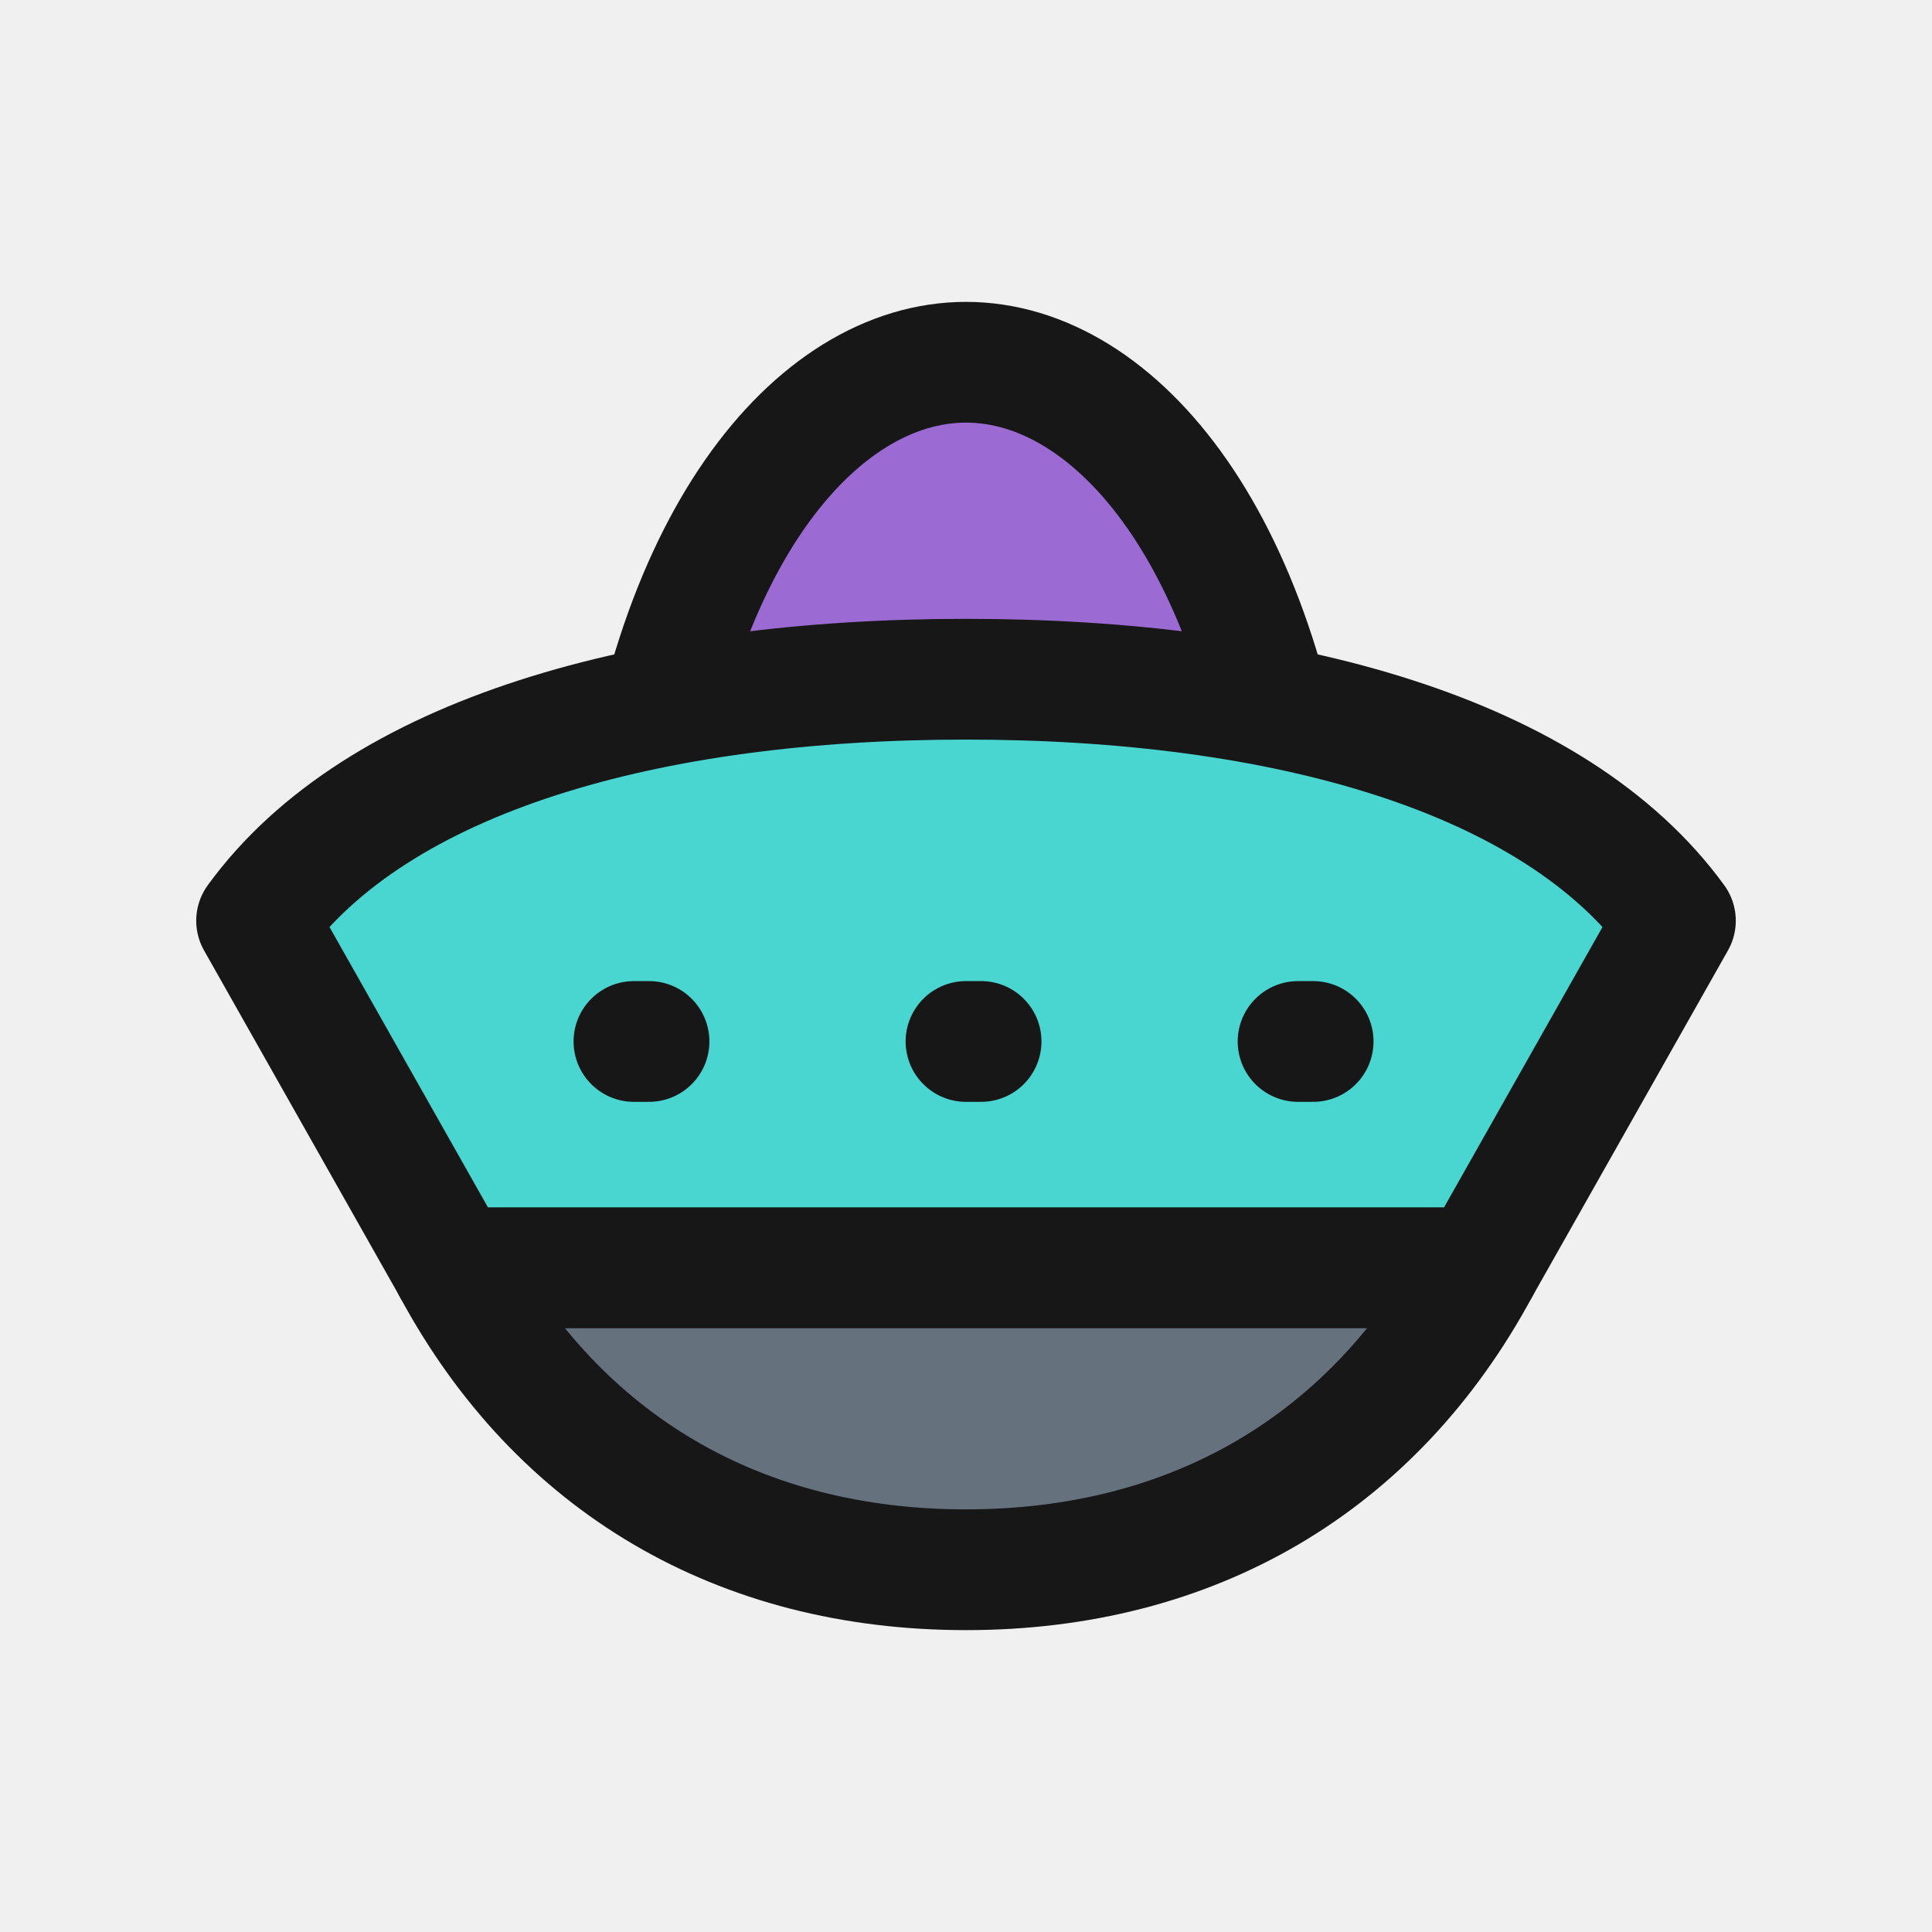
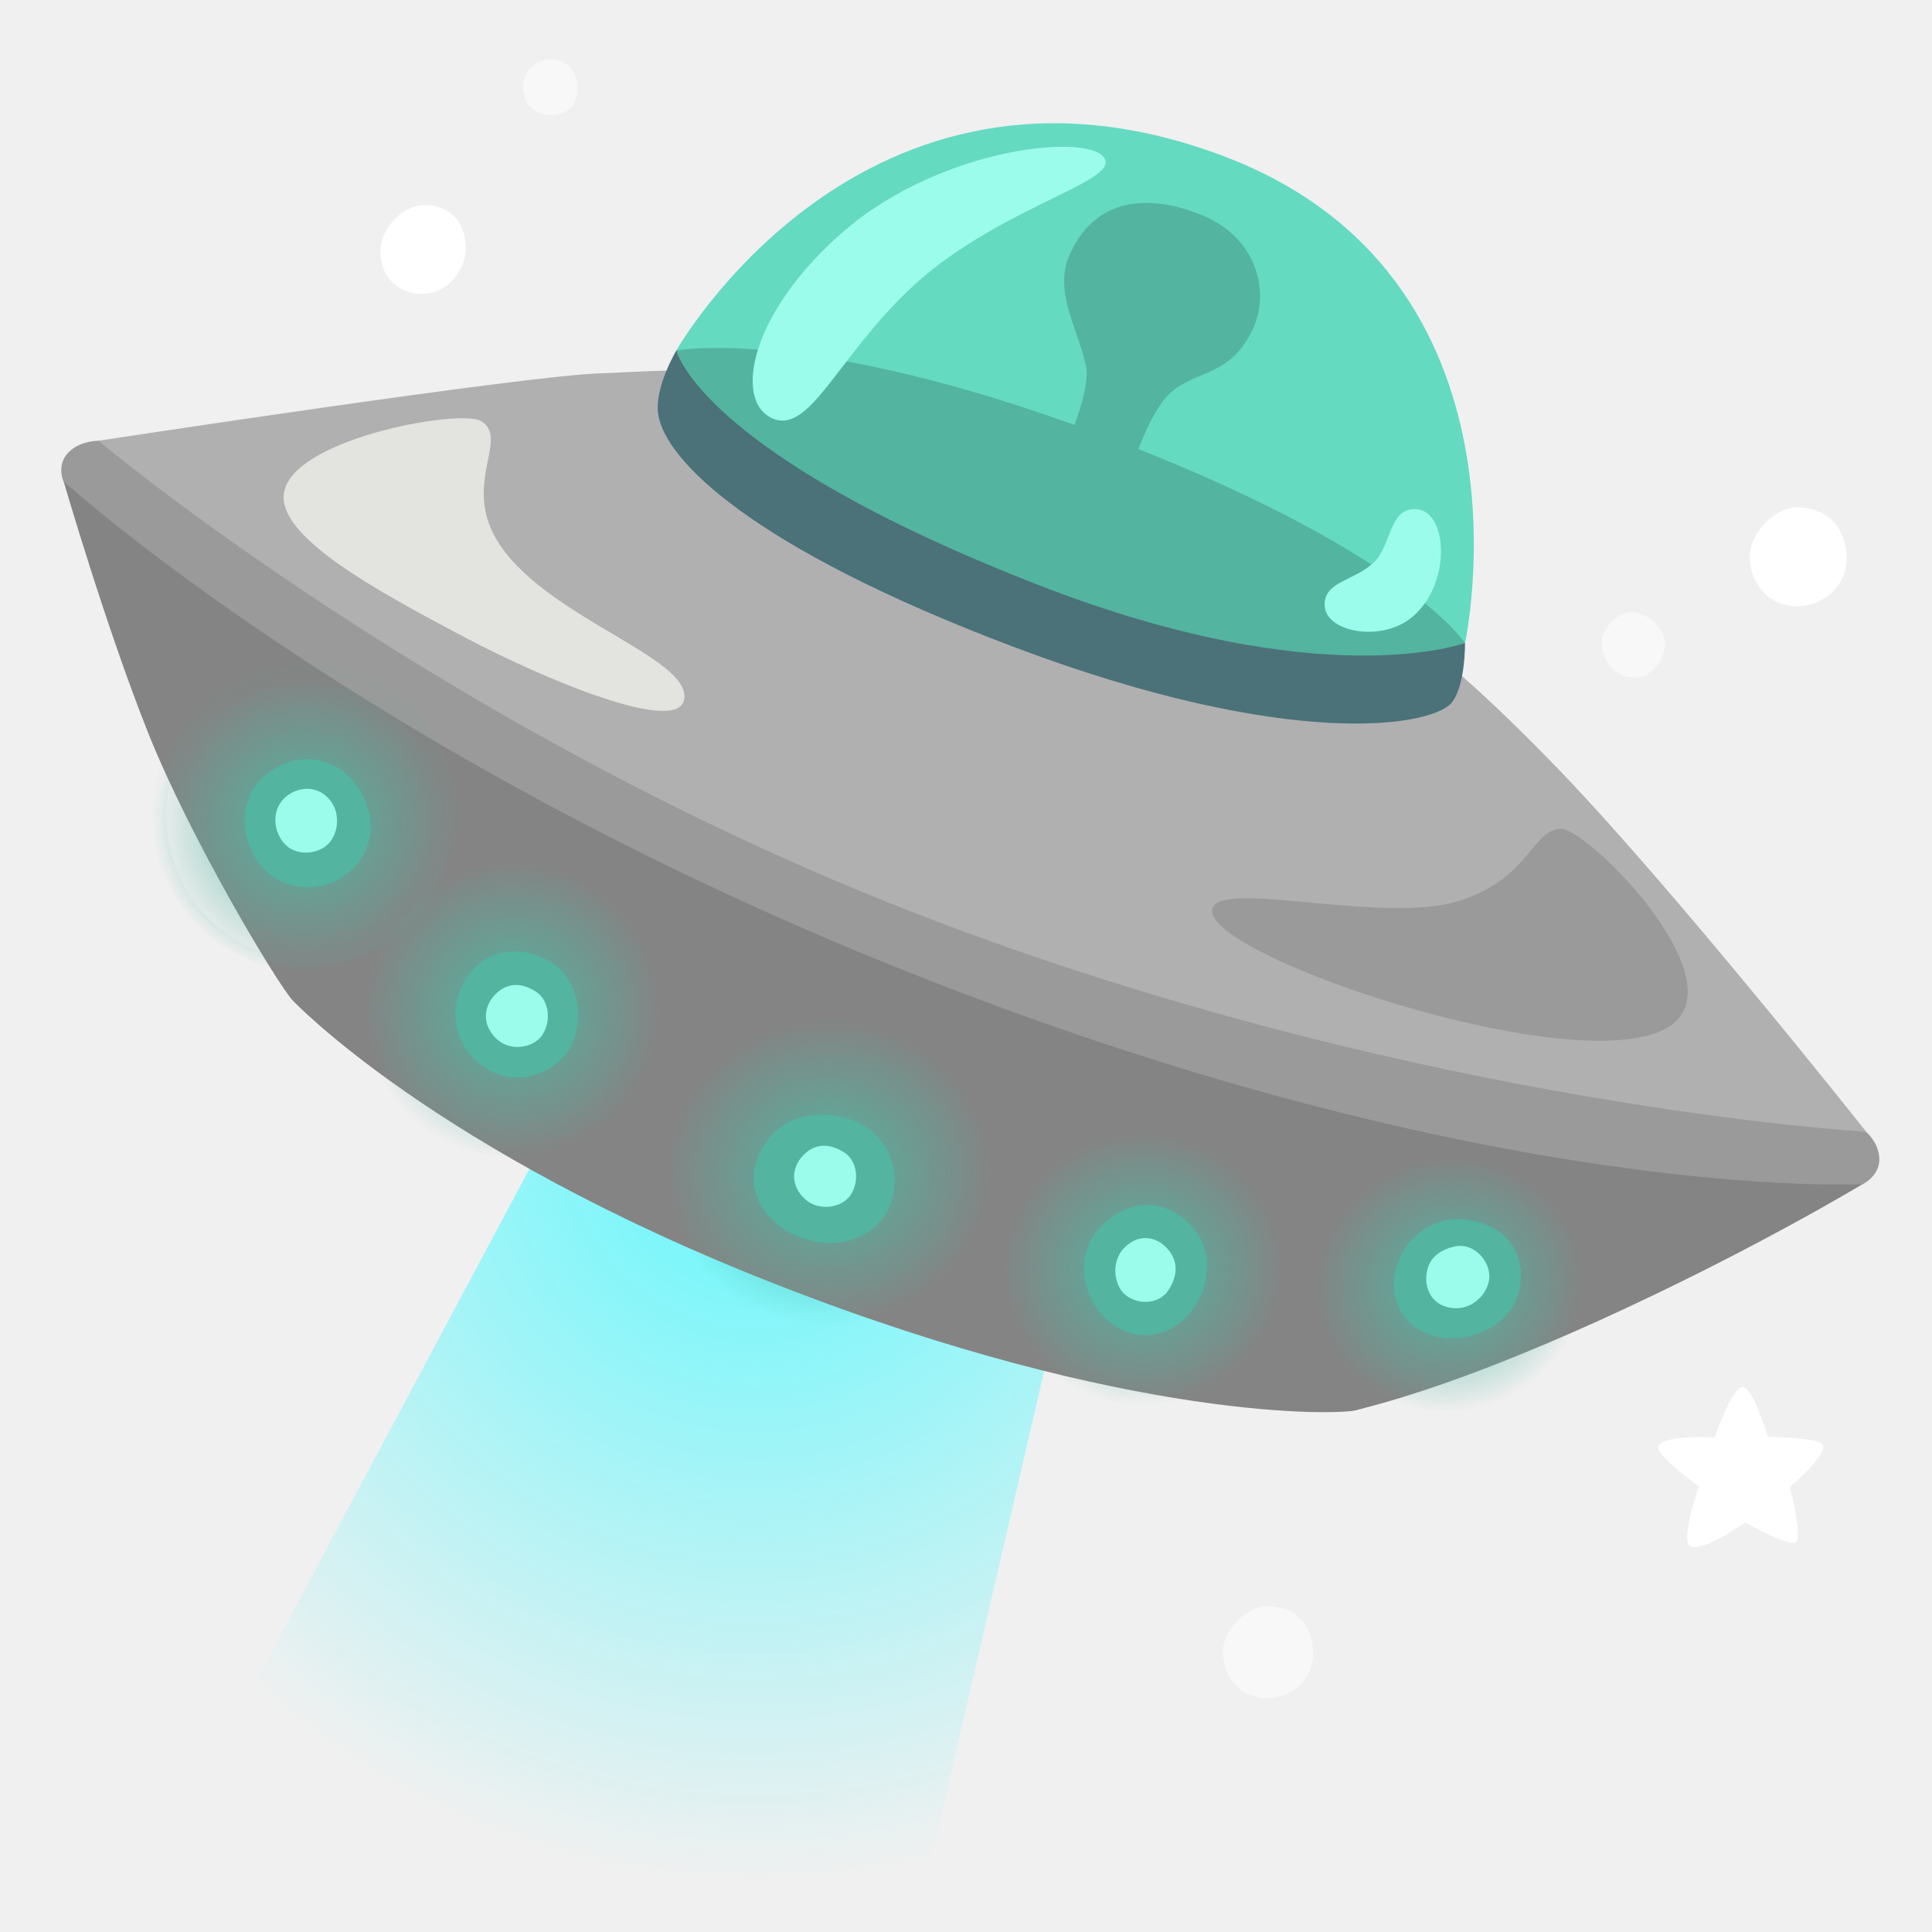
- <svg xmlns="http://www.w3.org/2000/svg" viewBox="0 0 128 128" stroke-linecap="round" stroke-linejoin="round">
-   <g stroke="#171717" stroke-width="8" stroke-linecap="round" stroke-linejoin="round">
-     <path fill="#9B6BD3" d="M42 58c2-22 12-34 22-34s20 12 22 34Z" />
-     <path fill="#49D6D0" d="M17 61c8-11 26-16 47-16s39 5 47 16l-13 23H30Z" />
-     <path fill="#66717E" d="M30 84h68c-7 13-19 20-34 20S37 97 30 84Z" />
-     <path fill="none" d="M42 69h1M64 69h1M86 69h1" />
-   </g>
+ <svg xmlns="http://www.w3.org/2000/svg" version="1.1" id="Layer_2" x="0px" y="0px" viewBox="0 0 128 128" style="enable-background:new 0 0 128 128;" xml:space="preserve">
+   <path style="opacity:0.5;fill:#FFFFFF;" d="M106.13,42.46c-0.07,1.32,0.89,2.47,2.24,2.43c1.2-0.04,1.99-1.41,1.95-2.3  s-1.08-1.97-2.14-2.03C107.13,40.48,106.18,41.66,106.13,42.46z" />
+   <path style="opacity:0.5;fill:#FFFFFF;" d="M35.17,4.46c-0.84,0.93-0.57,2.31,0.21,2.82s1.95,0.46,2.52-0.24  c0.51-0.63,0.57-1.89-0.21-2.67C37.02,3.69,35.71,3.86,35.17,4.46z" />
+   <path style="fill:#FFFFFF;" d="M113.6,95.23c0,0,1.15-3.3,1.84-3.34c0.69-0.04,1.69,3.3,1.69,3.3s3.42,0.04,3.65,0.54  c0.3,0.64-2.19,2.8-2.19,2.8s0.81,3.23,0.42,3.61c-0.42,0.42-3.38-1.27-3.38-1.27s-3.03,2.11-3.69,1.54  c-0.57-0.5,0.61-3.92,0.61-3.92s-2.84-2.07-2.69-2.65C110.09,95.04,113.6,95.23,113.6,95.23z" />
+   <path style="fill:#FFFFFF;" d="M115.95,36.58c-0.17,2,1.26,3.7,3.31,3.58c1.83-0.11,3.28-1.65,3.07-3.56  c-0.23-2.06-1.57-2.93-3.18-2.99S116.05,35.37,115.95,36.58z" />
+   <path style="fill:#FFFFFF;" d="M25.23,16.26c-0.23,1.76,0.92,3.21,2.75,3.21c1.67,0,2.98-1.6,2.87-3.27c-0.12-1.8-1.4-2.73-2.93-2.6  C26.5,13.72,25.36,15.2,25.23,16.26z" />
+   <path style="opacity:0.5;fill:#FFFFFF;" d="M81.04,109.17c-0.16,1.87,1.17,3.45,3.09,3.34c1.7-0.1,3.06-1.54,2.86-3.32  c-0.21-1.93-1.46-2.74-2.96-2.79C82.53,106.35,81.14,108.04,81.04,109.17z" />
+   <radialGradient id="SVGID_1_" cx="50.021" cy="75.73" r="49.077" gradientUnits="userSpaceOnUse">
+     <stop offset="0.171" style="stop-color:#4CF9FF;stop-opacity:0.7" />
+     <stop offset="1" style="stop-color:#4CF9FF;stop-opacity:0" />
+   </radialGradient>
+   <polygon style="fill:url(#SVGID_1_);" points="36.85,74.12 15.99,113.18 32.41,126.94 60.82,126.94 70.58,84.77 " />
+   <path style="fill:#848484;" d="M19.36,66.25C18.27,65,12.64,55.62,9.83,48.59S4.21,31.87,4.21,31.87l45.16,5l74.07,41.56  c0,0-7.5,4.53-17.5,9.06s-15,5.63-16.09,5.94c-1.09,0.31-15.03,0.8-38.28-8.28C28.74,76.25,19.36,66.25,19.36,66.25z" />
+   <path style="fill:#9A9A9A;" d="M16.3,30.12l-9.79-0.92c0,0-1.29,0-2.03,0.83s-0.28,1.85-0.28,1.85s20,18.21,55.94,32.51  c38.69,15.39,63.29,14.06,63.29,14.06s1.08-0.54,1.08-1.63c0-1.09-0.87-1.83-0.87-1.83L62.73,46.71L16.3,30.12z" />
+   <path style="fill:#B0B0B0;" d="M72.02,30.05c-15.98-6.85-27.35-5.47-32.35-5.31c-5,0.16-33.15,4.46-33.15,4.46  s23.47,19.76,55.81,31.95s61.31,13.83,61.31,13.83s-12.56-15.86-20.21-23.83C93.15,40.45,86.24,36.14,72.02,30.05z" />
+   <path style="fill:#E3E3DF;" d="M31.86,27.89c-1.43-0.83-13.07,1.27-13.07,5.05c0,2.81,6.09,6.17,12.03,9.3  c5.21,2.75,14.11,6.49,14.51,4.09c0.47-2.81-9.38-5.45-12.43-10.58C30.66,31.98,33.78,29.02,31.86,27.89z" />
+   <path style="fill:#9A9A9A;" d="M103.38,54.91c-1.89,0.09-2.08,3.37-6.82,4.81S81.7,58.5,80.45,59.97  c-2.41,2.81,24.94,12.19,30.39,7.86C114.89,64.61,105.14,54.83,103.38,54.91z" />
+   <path style="fill:#4B7179;" d="M44.81,23.22c0,0-1.48,2.48-1.2,4.25c0.46,2.95,6,8.77,23.63,15.42c18.26,6.88,27.79,5.26,28.99,3.6  c0.87-1.21,0.83-3.88,0.83-3.88L69.82,30.05L44.81,23.22z" />
+   <path style="fill:#64DAC1;" d="M44.81,23.22c0,0,12.3-21.77,36.06-12.95c21.52,7.99,16.19,32.34,16.19,32.34s-28.32-6.52-29.87-7.46  C65.63,34.22,44.81,23.22,44.81,23.22z" />
+   <path style="fill:#53B4A0;" d="M68.72,38.73c-22.39-8.74-23.91-15.51-23.91-15.51s8.76-1.64,27.79,5.45  C92.9,36.24,97.06,42.6,97.06,42.6S87.64,46.11,68.72,38.73z" />
+   <path style="fill:#53B4A0;" d="M70.84,29.03c0,0,1.44-3.29,1.11-4.8c-0.55-2.49-2.14-4.91-1.11-7.29c1.48-3.42,4.57-4.3,8.59-2.77  c3.88,1.48,4.7,5.17,3.6,7.57c-1.48,3.23-3.78,2.77-5.45,4.25c-1.42,1.26-2.49,4.71-2.49,4.71L70.84,29.03z" />
+   <path style="fill:#9CFCEC;" d="M51.23,27.74c2.41,0.97,4.2-3.92,8.89-8.44c5.57-5.37,13.66-7.13,13.11-8.7  C72.6,8.74,62.49,9.63,55.9,15.32C49.67,20.71,48.55,26.65,51.23,27.74z" />
+   <path style="fill:#9CFCEC;" d="M87.76,39.95c-0.13,1.92,3.65,2.62,5.69,1.02c2.73-2.13,2.5-7.02,0.45-7.23  c-1.92-0.19-1.66,2.43-2.94,3.58S87.86,38.52,87.76,39.95z" />
+   <radialGradient id="SVGID_2_" cx="33.977" cy="66.889" r="9.882" gradientUnits="userSpaceOnUse">
+     <stop offset="0" style="stop-color:#53B4A0" />
+     <stop offset="1" style="stop-color:#53B4A0;stop-opacity:0" />
+   </radialGradient>
+   <ellipse style="fill:url(#SVGID_2_);" cx="33.98" cy="66.89" rx="9.78" ry="9.99" />
+   <radialGradient id="SVGID_3_" cx="54.899" cy="77.63" r="10.812" gradientTransform="matrix(1 0 0 0.9422 0 4.4905)" gradientUnits="userSpaceOnUse">
+     <stop offset="0" style="stop-color:#53B4A0" />
+     <stop offset="1" style="stop-color:#53B4A0;stop-opacity:0" />
+   </radialGradient>
+   <ellipse style="fill:url(#SVGID_3_);" cx="54.9" cy="77.63" rx="11.02" ry="10.6" />
+   <radialGradient id="SVGID_4_" cx="76.289" cy="83.281" r="9.882" gradientTransform="matrix(0.9468 0 0 0.9216 3.5087 7.294)" gradientUnits="userSpaceOnUse">
+     <stop offset="0" style="stop-color:#53B4A0" />
+     <stop offset="1" style="stop-color:#53B4A0;stop-opacity:0" />
+   </radialGradient>
+   <ellipse style="fill:url(#SVGID_4_);" cx="75.74" cy="84.05" rx="9.26" ry="9.2" />
+   <radialGradient id="SVGID_5_" cx="96.075" cy="85.196" r="8.971" gradientTransform="matrix(0.9598 -0.2807 0.2642 0.9033 -18.6815 35.0906)" gradientUnits="userSpaceOnUse">
+     <stop offset="0" style="stop-color:#53B4A0" />
+     <stop offset="1" style="stop-color:#53B4A0;stop-opacity:0" />
+   </radialGradient>
+   <path style="fill:url(#SVGID_5_);" d="M104.76,82.53c1.35,4.63-1.45,9.52-6.27,10.93s-9.82-1.2-11.17-5.83  c-1.35-4.63,1.45-9.52,6.27-10.93C98.4,75.29,103.4,77.9,104.76,82.53z" />
+   <radialGradient id="SVGID_6_" cx="20.301" cy="54.059" r="10.382" gradientUnits="userSpaceOnUse">
+     <stop offset="0" style="stop-color:#53B4A0;stop-opacity:0.7" />
+     <stop offset="1" style="stop-color:#53B4A0;stop-opacity:0" />
+   </radialGradient>
+   <ellipse style="fill:none;stroke:url(#SVGID_6_);stroke-miterlimit:10;" cx="20.3" cy="54.06" rx="9.78" ry="9.99" />
+   <path style="fill:#53B4A0;" d="M31.43,64.13c-1.76,1.86-1.72,4.82,0.47,6.44c2.12,1.57,4.48,0.63,5.57-0.71s1.26-4.24-0.47-5.73  C35.28,62.64,32.76,62.72,31.43,64.13z" />
+   <path style="fill:#9CFCEC;" d="M32.76,65.94c-0.74,0.8-0.83,2,0.16,2.91c0.94,0.86,2.43,0.55,2.98-0.24  c0.67-0.96,0.47-2.36-0.39-2.91C34.65,65.15,33.63,64.99,32.76,65.94z" />
+   <path style="fill:#53B4A0;" d="M50.2,76.69c-0.94,2.28,0.63,4.79,3.53,5.5c2.54,0.62,4.87-0.63,5.42-2.91  c0.51-2.13-0.59-4.61-3.3-5.26C53.57,73.47,51.24,74.17,50.2,76.69z" />
+   <path style="fill:#9CFCEC;" d="M53.18,76.58c-0.74,0.79-0.83,1.98,0.16,2.87c0.94,0.85,2.43,0.54,2.98-0.23  c0.67-0.94,0.47-2.33-0.39-2.87C55.06,75.8,54.04,75.65,53.18,76.58z" />
+   <path style="fill:#53B4A0;" d="M73.17,81.03c-1.82,1.6-1.82,4.46,0.06,6.3c1.64,1.6,4.02,1.49,5.54-0.27c1.42-1.65,1.76-4.29,0.01-6  C77.3,79.62,75.19,79.26,73.17,81.03z" />
+   <path style="fill:#9CFCEC;" d="M77.27,82.65c-0.76-0.78-1.92-0.91-2.83,0.07c-0.87,0.94-0.61,2.49,0.13,3.08  c0.91,0.72,2.28,0.56,2.84-0.32C77.98,84.62,78.16,83.57,77.27,82.65z" />
+   <path style="fill:#53B4A0;" d="M97.34,80.83c-2.37-0.42-4.65,1.28-4.96,3.8c-0.27,2.2,1.27,3.93,3.59,4.02  c2.17,0.09,4.47-1.22,4.76-3.56C100.96,83.11,99.97,81.29,97.34,80.83z" />
+   <path style="fill:#9CFCEC;" d="M94.49,84.65c-0.03,1.1,0.69,2.04,2.04,2.02c1.3-0.02,2.23-1.28,2.14-2.24  c-0.12-1.17-1.19-2.06-2.22-1.86S94.53,83.36,94.49,84.65z" />
+   <radialGradient id="SVGID_7_" cx="19.846" cy="54.903" r="9.882" gradientTransform="matrix(0.5456 -0.838 0.838 0.5456 -36.6866 41.2109)" gradientUnits="userSpaceOnUse">
+     <stop offset="0" style="stop-color:#53B4A0" />
+     <stop offset="1" style="stop-color:#53B4A0;stop-opacity:0" />
+   </radialGradient>
+   <path style="fill:url(#SVGID_7_);" d="M25.49,46.34c4.62,3.01,5.98,9.12,3.03,13.64s-9.08,5.75-13.7,2.74  c-4.62-3.01-5.98-9.12-3.03-13.64S20.86,43.33,25.49,46.34z" />
+   <path style="fill:#53B4A0;" d="M18.79,50.62c-2.36,0.98-3.12,3.32-2.2,5.57c0.86,2.12,3.06,3.06,5.18,2.36s3.53-3.14,2.36-5.65  C22.98,50.45,20.67,49.84,18.79,50.62z" />
+   <path style="fill:#9CFCEC;" d="M19.15,52.63c-0.99,0.64-1.2,1.98-0.49,3.04c0.71,1.06,2.19,0.99,2.97,0.35  c0.78-0.64,0.99-2.12,0.21-3.04C21.06,52.06,19.95,52.11,19.15,52.63z" />
</svg>
